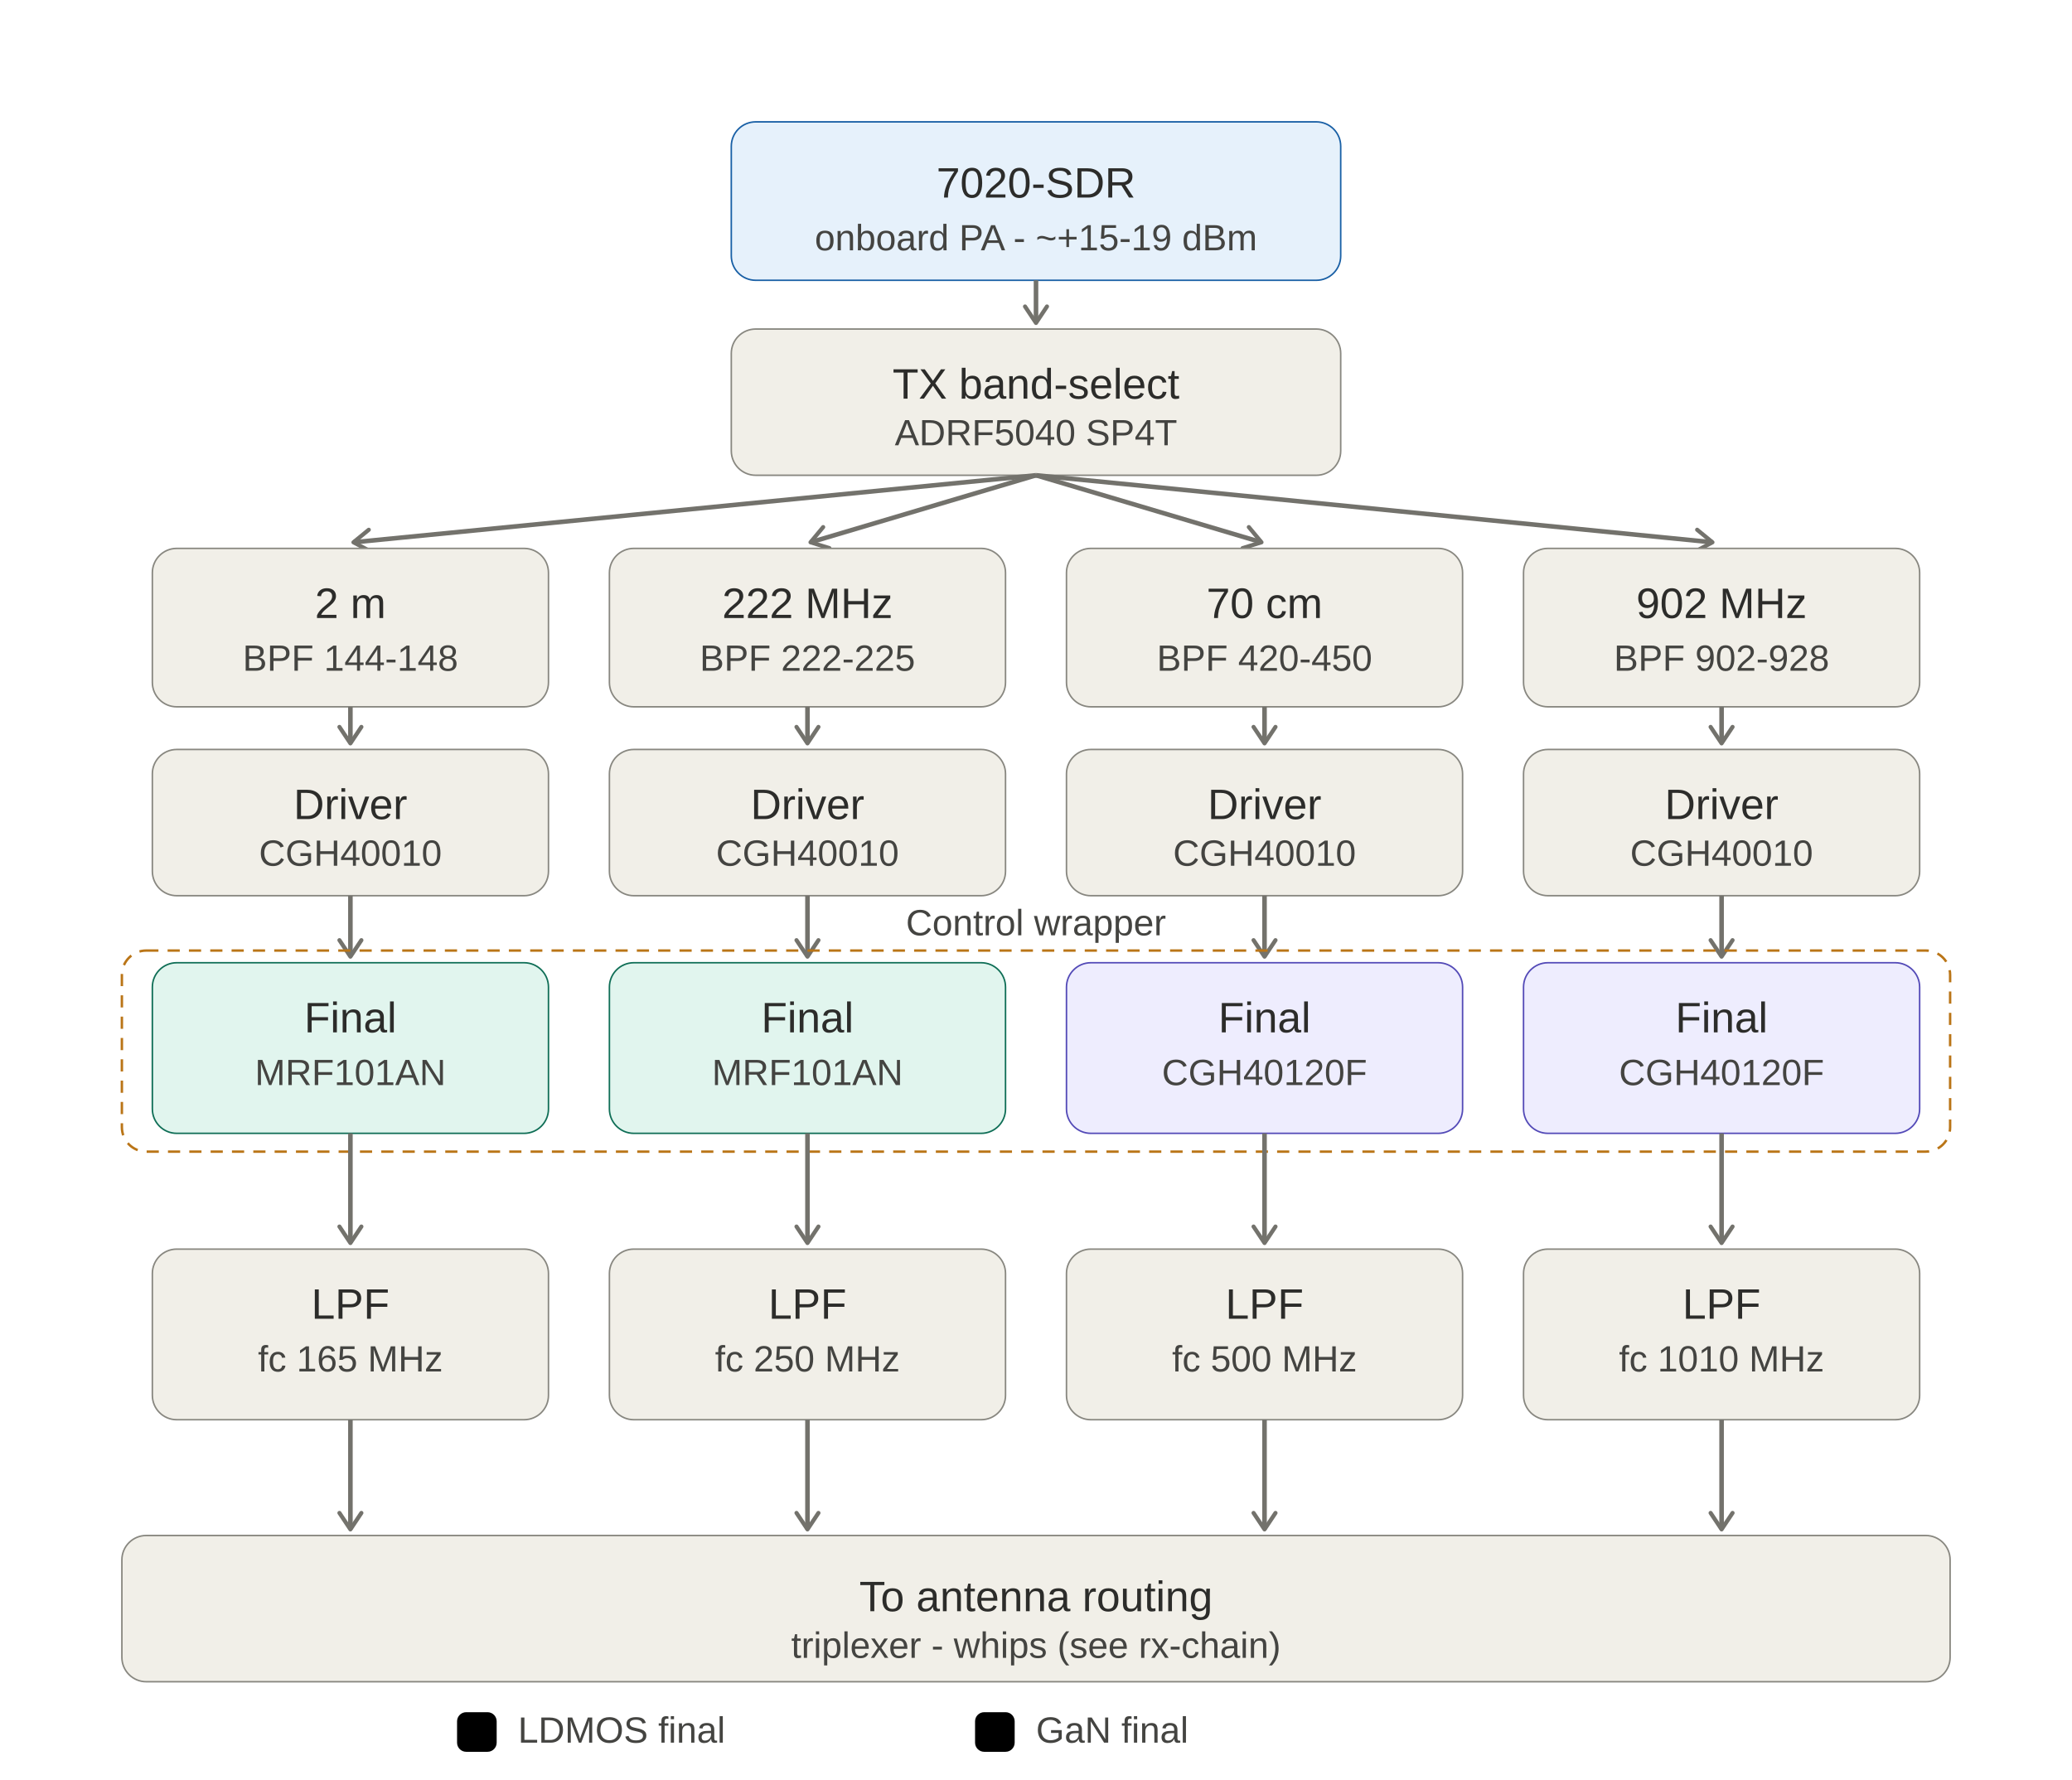
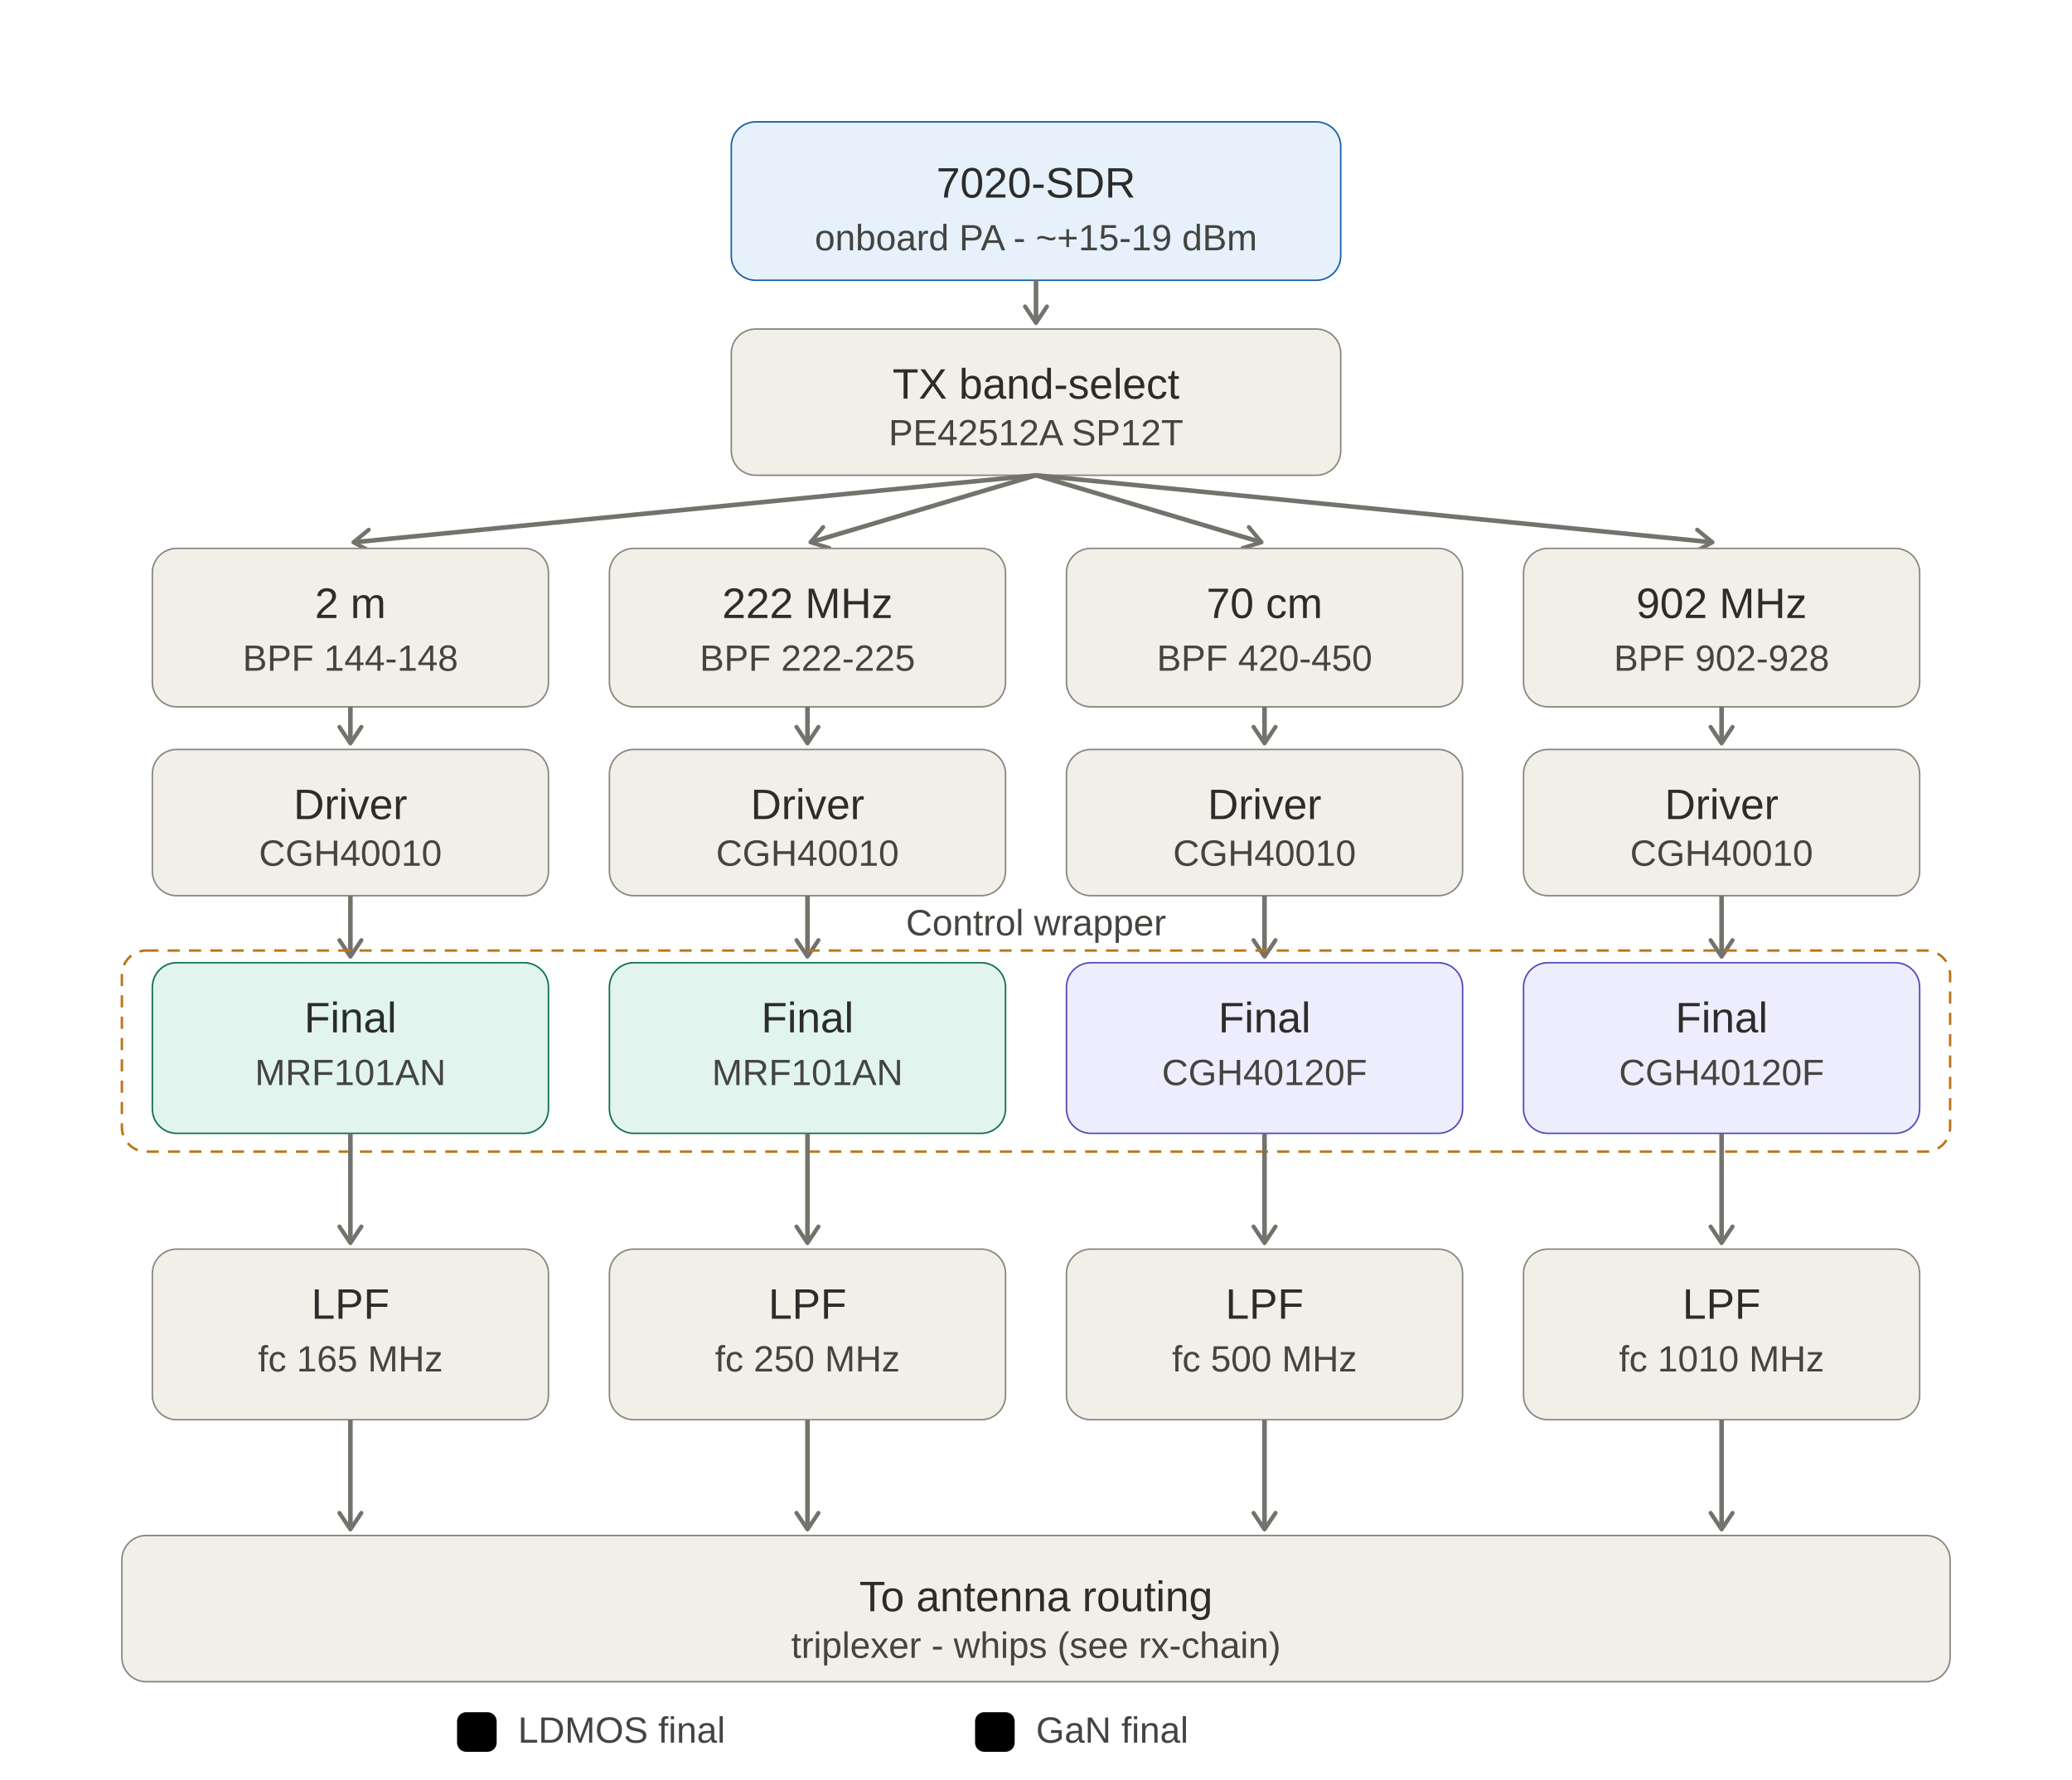
<svg xmlns="http://www.w3.org/2000/svg" width="680" viewBox="0 0 680 584" role="img">
  <style>
text{font-family:Arial,Helvetica,sans-serif}
.t{font-size:14px;fill:#2C2C2A}.ts{font-size:12px;fill:#444441}.th{font-size:14px;font-weight:500;fill:#2C2C2A}
.c-blue rect{fill:#E6F1FB;stroke:#185FA5}.c-gray rect{fill:#F1EFE8;stroke:#888780}
.c-teal rect{fill:#E1F5EE;stroke:#0F6E56}.c-purple rect{fill:#EEEDFE;stroke:#534AB7}
.arr{stroke:#73726c;stroke-width:1.5;fill:none}
</style>
  <defs>
    <marker id="arrow" viewBox="0 0 10 10" refX="8" refY="5" markerWidth="6" markerHeight="6" orient="auto-start-reverse">
      <path d="M2 1L8 5L2 9" fill="none" stroke="#73726c" stroke-width="1.5" stroke-linecap="round" stroke-linejoin="round" />
    </marker>
  </defs>
  <g class="c-blue">
    <rect x="240" y="40" width="200" height="52" rx="8" stroke-width="0.5" />
    <text class="th" x="340" y="60" text-anchor="middle" dominant-baseline="central">7020-SDR</text>
    <text class="ts" x="340" y="78" text-anchor="middle" dominant-baseline="central">onboard PA - ~+15-19 dBm</text>
  </g>
  <line x1="340" y1="92" x2="340" y2="106" class="arr" marker-end="url(#arrow)" />
  <g class="c-gray">
    <rect x="240" y="108" width="200" height="48" rx="8" stroke-width="0.5" />
    <text class="th" x="340" y="126" text-anchor="middle" dominant-baseline="central">TX band-select</text>
-     <text class="ts" x="340" y="142" text-anchor="middle" dominant-baseline="central">ADRF5040 SP4T</text>
+     <text class="ts" x="340" y="142" text-anchor="middle" dominant-baseline="central">PE42512A SP12T</text>
  </g>
  <line x1="340" y1="156" x2="116" y2="178" class="arr" marker-end="url(#arrow)" />
  <line x1="340" y1="156" x2="266" y2="178" class="arr" marker-end="url(#arrow)" />
  <line x1="340" y1="156" x2="414" y2="178" class="arr" marker-end="url(#arrow)" />
  <line x1="340" y1="156" x2="562" y2="178" class="arr" marker-end="url(#arrow)" />
  <g class="c-gray">
    <rect x="50" y="180" width="130" height="52" rx="8" stroke-width="0.5" />
    <text class="th" x="115" y="198" text-anchor="middle" dominant-baseline="central">2 m</text>
    <text class="ts" x="115" y="216" text-anchor="middle" dominant-baseline="central">BPF 144-148</text>
  </g>
  <g class="c-gray">
    <rect x="200" y="180" width="130" height="52" rx="8" stroke-width="0.5" />
    <text class="th" x="265" y="198" text-anchor="middle" dominant-baseline="central">222 MHz</text>
    <text class="ts" x="265" y="216" text-anchor="middle" dominant-baseline="central">BPF 222-225</text>
  </g>
  <g class="c-gray">
    <rect x="350" y="180" width="130" height="52" rx="8" stroke-width="0.5" />
    <text class="th" x="415" y="198" text-anchor="middle" dominant-baseline="central">70 cm</text>
    <text class="ts" x="415" y="216" text-anchor="middle" dominant-baseline="central">BPF 420-450</text>
  </g>
  <g class="c-gray">
    <rect x="500" y="180" width="130" height="52" rx="8" stroke-width="0.5" />
    <text class="th" x="565" y="198" text-anchor="middle" dominant-baseline="central">902 MHz</text>
    <text class="ts" x="565" y="216" text-anchor="middle" dominant-baseline="central">BPF 902-928</text>
  </g>
  <line x1="115" y1="232" x2="115" y2="244" class="arr" marker-end="url(#arrow)" />
  <line x1="265" y1="232" x2="265" y2="244" class="arr" marker-end="url(#arrow)" />
  <line x1="415" y1="232" x2="415" y2="244" class="arr" marker-end="url(#arrow)" />
  <line x1="565" y1="232" x2="565" y2="244" class="arr" marker-end="url(#arrow)" />
  <g class="c-gray">
    <rect x="50" y="246" width="130" height="48" rx="8" stroke-width="0.5" />
    <text class="th" x="115" y="264" text-anchor="middle" dominant-baseline="central">Driver</text>
    <text class="ts" x="115" y="280" text-anchor="middle" dominant-baseline="central">CGH40010</text>
  </g>
  <g class="c-gray">
    <rect x="200" y="246" width="130" height="48" rx="8" stroke-width="0.5" />
    <text class="th" x="265" y="264" text-anchor="middle" dominant-baseline="central">Driver</text>
    <text class="ts" x="265" y="280" text-anchor="middle" dominant-baseline="central">CGH40010</text>
  </g>
  <g class="c-gray">
    <rect x="350" y="246" width="130" height="48" rx="8" stroke-width="0.5" />
    <text class="th" x="415" y="264" text-anchor="middle" dominant-baseline="central">Driver</text>
    <text class="ts" x="415" y="280" text-anchor="middle" dominant-baseline="central">CGH40010</text>
  </g>
  <g class="c-gray">
    <rect x="500" y="246" width="130" height="48" rx="8" stroke-width="0.5" />
    <text class="th" x="565" y="264" text-anchor="middle" dominant-baseline="central">Driver</text>
    <text class="ts" x="565" y="280" text-anchor="middle" dominant-baseline="central">CGH40010</text>
  </g>
  <line x1="115" y1="294" x2="115" y2="314" class="arr" marker-end="url(#arrow)" />
  <line x1="265" y1="294" x2="265" y2="314" class="arr" marker-end="url(#arrow)" />
  <line x1="415" y1="294" x2="415" y2="314" class="arr" marker-end="url(#arrow)" />
  <line x1="565" y1="294" x2="565" y2="314" class="arr" marker-end="url(#arrow)" />
  <text class="ts" x="340" y="307" text-anchor="middle">Control wrapper</text>
  <rect x="40" y="312" width="600" height="66" rx="8" fill="none" stroke="#BA7517" stroke-width="0.8" stroke-dasharray="4 3" />
  <g class="c-teal">
    <rect x="50" y="316" width="130" height="56" rx="8" stroke-width="0.5" />
    <text class="th" x="115" y="334" text-anchor="middle" dominant-baseline="central">Final</text>
    <text class="ts" x="115" y="352" text-anchor="middle" dominant-baseline="central">MRF101AN</text>
  </g>
  <g class="c-teal">
    <rect x="200" y="316" width="130" height="56" rx="8" stroke-width="0.5" />
    <text class="th" x="265" y="334" text-anchor="middle" dominant-baseline="central">Final</text>
    <text class="ts" x="265" y="352" text-anchor="middle" dominant-baseline="central">MRF101AN</text>
  </g>
  <g class="c-purple">
    <rect x="350" y="316" width="130" height="56" rx="8" stroke-width="0.5" />
    <text class="th" x="415" y="334" text-anchor="middle" dominant-baseline="central">Final</text>
    <text class="ts" x="415" y="352" text-anchor="middle" dominant-baseline="central">CGH40120F</text>
  </g>
  <g class="c-purple">
    <rect x="500" y="316" width="130" height="56" rx="8" stroke-width="0.5" />
    <text class="th" x="565" y="334" text-anchor="middle" dominant-baseline="central">Final</text>
    <text class="ts" x="565" y="352" text-anchor="middle" dominant-baseline="central">CGH40120F</text>
  </g>
  <line x1="115" y1="372" x2="115" y2="408" class="arr" marker-end="url(#arrow)" />
  <line x1="265" y1="372" x2="265" y2="408" class="arr" marker-end="url(#arrow)" />
  <line x1="415" y1="372" x2="415" y2="408" class="arr" marker-end="url(#arrow)" />
  <line x1="565" y1="372" x2="565" y2="408" class="arr" marker-end="url(#arrow)" />
  <g class="c-gray">
    <rect x="50" y="410" width="130" height="56" rx="8" stroke-width="0.5" />
    <text class="th" x="115" y="428" text-anchor="middle" dominant-baseline="central">LPF</text>
    <text class="ts" x="115" y="446" text-anchor="middle" dominant-baseline="central">fc 165 MHz</text>
  </g>
  <g class="c-gray">
    <rect x="200" y="410" width="130" height="56" rx="8" stroke-width="0.5" />
    <text class="th" x="265" y="428" text-anchor="middle" dominant-baseline="central">LPF</text>
    <text class="ts" x="265" y="446" text-anchor="middle" dominant-baseline="central">fc 250 MHz</text>
  </g>
  <g class="c-gray">
    <rect x="350" y="410" width="130" height="56" rx="8" stroke-width="0.5" />
    <text class="th" x="415" y="428" text-anchor="middle" dominant-baseline="central">LPF</text>
    <text class="ts" x="415" y="446" text-anchor="middle" dominant-baseline="central">fc 500 MHz</text>
  </g>
  <g class="c-gray">
    <rect x="500" y="410" width="130" height="56" rx="8" stroke-width="0.5" />
    <text class="th" x="565" y="428" text-anchor="middle" dominant-baseline="central">LPF</text>
    <text class="ts" x="565" y="446" text-anchor="middle" dominant-baseline="central">fc 1010 MHz</text>
  </g>
  <line x1="115" y1="466" x2="115" y2="502" class="arr" marker-end="url(#arrow)" />
  <line x1="265" y1="466" x2="265" y2="502" class="arr" marker-end="url(#arrow)" />
  <line x1="415" y1="466" x2="415" y2="502" class="arr" marker-end="url(#arrow)" />
  <line x1="565" y1="466" x2="565" y2="502" class="arr" marker-end="url(#arrow)" />
  <g class="c-gray">
    <rect x="40" y="504" width="600" height="48" rx="8" stroke-width="0.5" />
    <text class="th" x="340" y="524" text-anchor="middle" dominant-baseline="central">To antenna routing</text>
    <text class="ts" x="340" y="540" text-anchor="middle" dominant-baseline="central">triplexer - whips (see rx-chain)</text>
  </g>
  <rect class="c-teal" x="150" y="562" width="13" height="13" rx="3" stroke-width="0.5" />
  <text class="ts" x="170" y="572">LDMOS final</text>
  <rect class="c-purple" x="320" y="562" width="13" height="13" rx="3" stroke-width="0.5" />
  <text class="ts" x="340" y="572">GaN final</text>
</svg>
